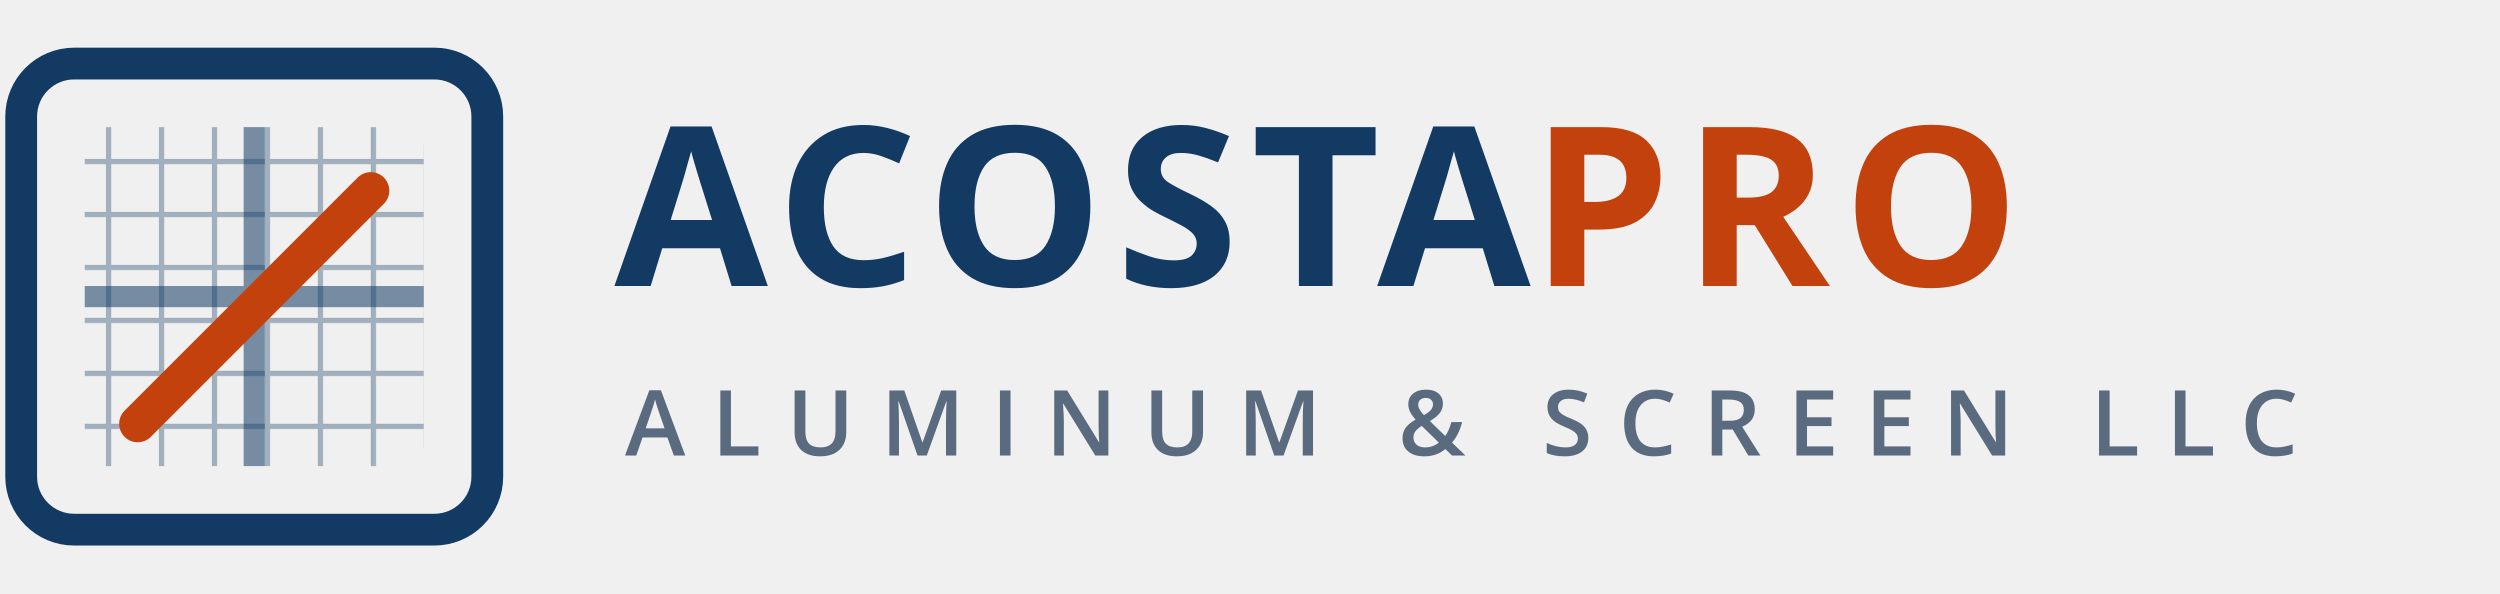
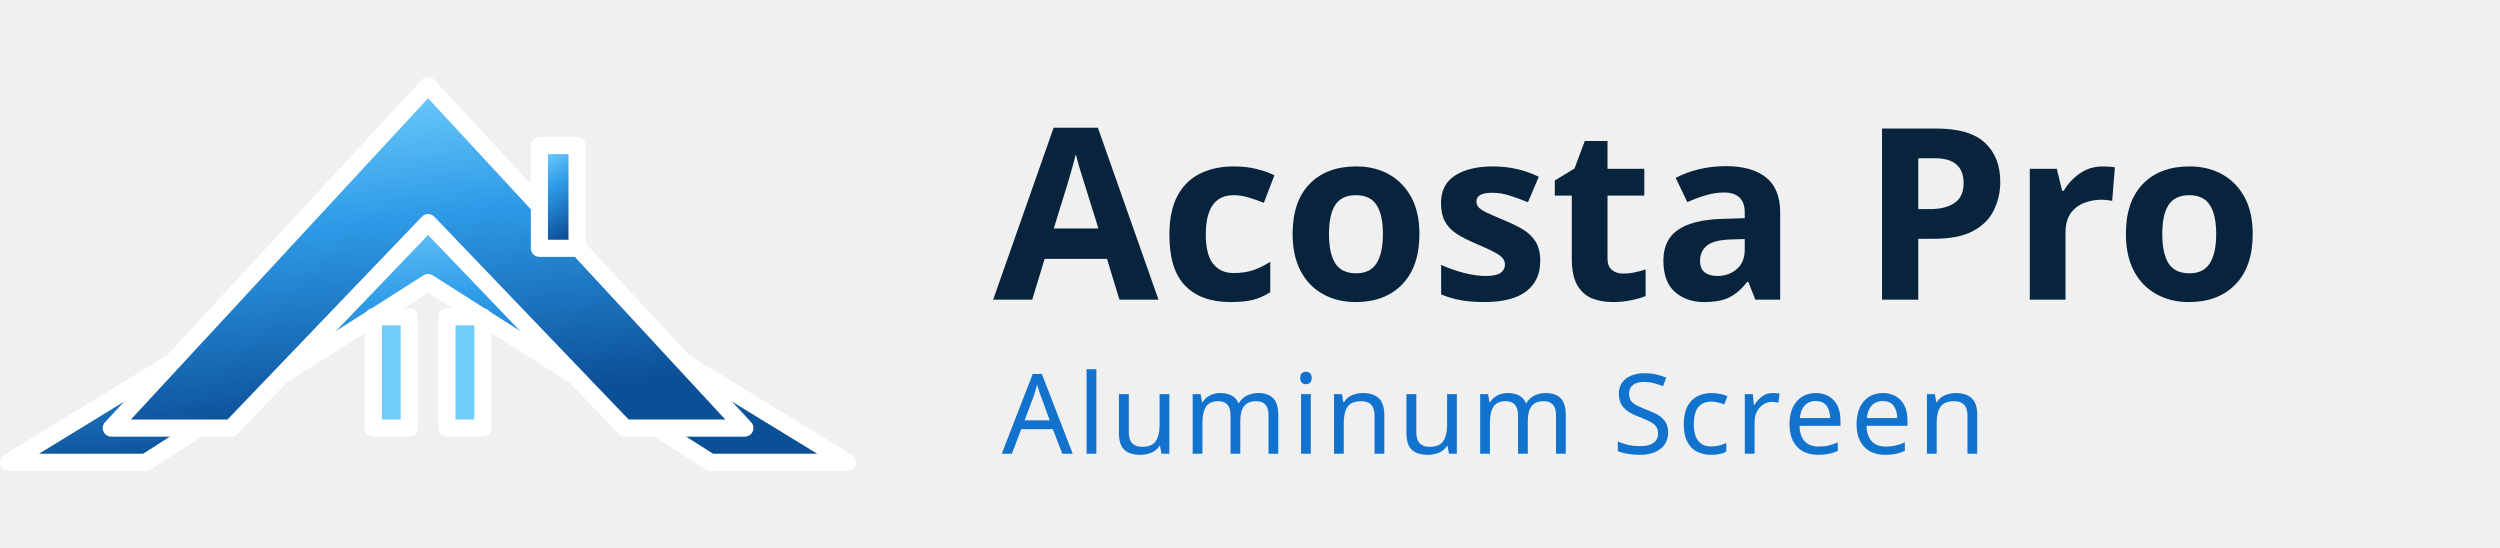
- <svg xmlns="http://www.w3.org/2000/svg" viewBox="0 0 236 56" width="236" height="56" role="img" aria-label="Acosta Pro Aluminum Screen LLC">
+ <svg xmlns="http://www.w3.org/2000/svg" viewBox="0 0 292 64" width="292" height="64" role="img" aria-label="Acosta Pro Aluminum Screen">
  <defs>
-     <pattern id="meshDark" width="5" height="5" patternUnits="userSpaceOnUse">
-       <path d="M5 0H0V5" fill="none" stroke="#123A63" stroke-opacity=".35" stroke-width="1" />
-     </pattern>
+     <linearGradient id="lgD" x1="0" y1="0" x2=".22" y2="1">
+       <stop offset="0" stop-color="#7FD9FF" />
+       <stop offset=".46" stop-color="#2E9BE8" />
+       <stop offset="1" stop-color="#0B4F97" />
+     </linearGradient>
  </defs>
-   <g>
-     <rect x="2" y="6" width="44" height="44" rx="5" fill="none" stroke="#123A63" stroke-width="3" />
-     <rect x="8" y="12" width="32" height="32" rx="2" fill="url(#meshDark)" />
-     <path d="M24 12v32M8 28h32" stroke="#123A63" stroke-width="2" stroke-opacity=".55" />
-     <path d="M13 40l22-22" stroke="#C2410C" stroke-width="3.5" stroke-linecap="round" />
+   <g transform="translate(0 5) scale(1.0)">
+     <path d="M1 49 L50 19 L99 49 L83 49 L50 28 L17 49 Z" fill="url(#lgD)" stroke="#FFFFFF" stroke-width="2.0" stroke-linejoin="round" />
+     <path d="M13 45 L50 5 L87 45 L73 45 L50 21 L27 45 Z" fill="url(#lgD)" stroke="#FFFFFF" stroke-width="2.0" stroke-linejoin="round" />
+     <path d="M63 12 h4.4 v12 h-4.4 Z" fill="url(#lgD)" stroke="#FFFFFF" stroke-width="2.0" stroke-linejoin="round" />
+     <path d="M43.6 32 h4.2 v13 h-4.2 Z" fill="#6FCFFA" stroke="#FFFFFF" stroke-width="2.0" stroke-linejoin="round" />
+     <path d="M52.2 32 h4.2 v13 h-4.2 Z" fill="#6FCFFA" stroke="#FFFFFF" stroke-width="2.0" stroke-linejoin="round" />
  </g>
-   <text x="58" y="27" font-family="Poppins, Segoe UI, sans-serif" font-size="21" font-weight="800" letter-spacing="1.2" fill="#123A63">ACOSTA<tspan fill="#C2410C"> PRO</tspan>
-   </text>
-   <text x="59" y="43" font-family="Open Sans, Segoe UI, sans-serif" font-size="8.6" font-weight="600" letter-spacing="2.5" fill="#5B6B7F">ALUMINUM &amp; SCREEN LLC</text>
+   <text x="116" y="35" font-family="Poppins, Montserrat, 'Segoe UI', system-ui, sans-serif" font-size="28" font-weight="700" fill="#08243D">Acosta Pro</text>
+   <text x="117" y="53" font-family="Poppins, Montserrat, 'Segoe UI', system-ui, sans-serif" font-size="13" font-weight="500" letter-spacing=".5" fill="#1273CE">Aluminum Screen</text>
</svg>
